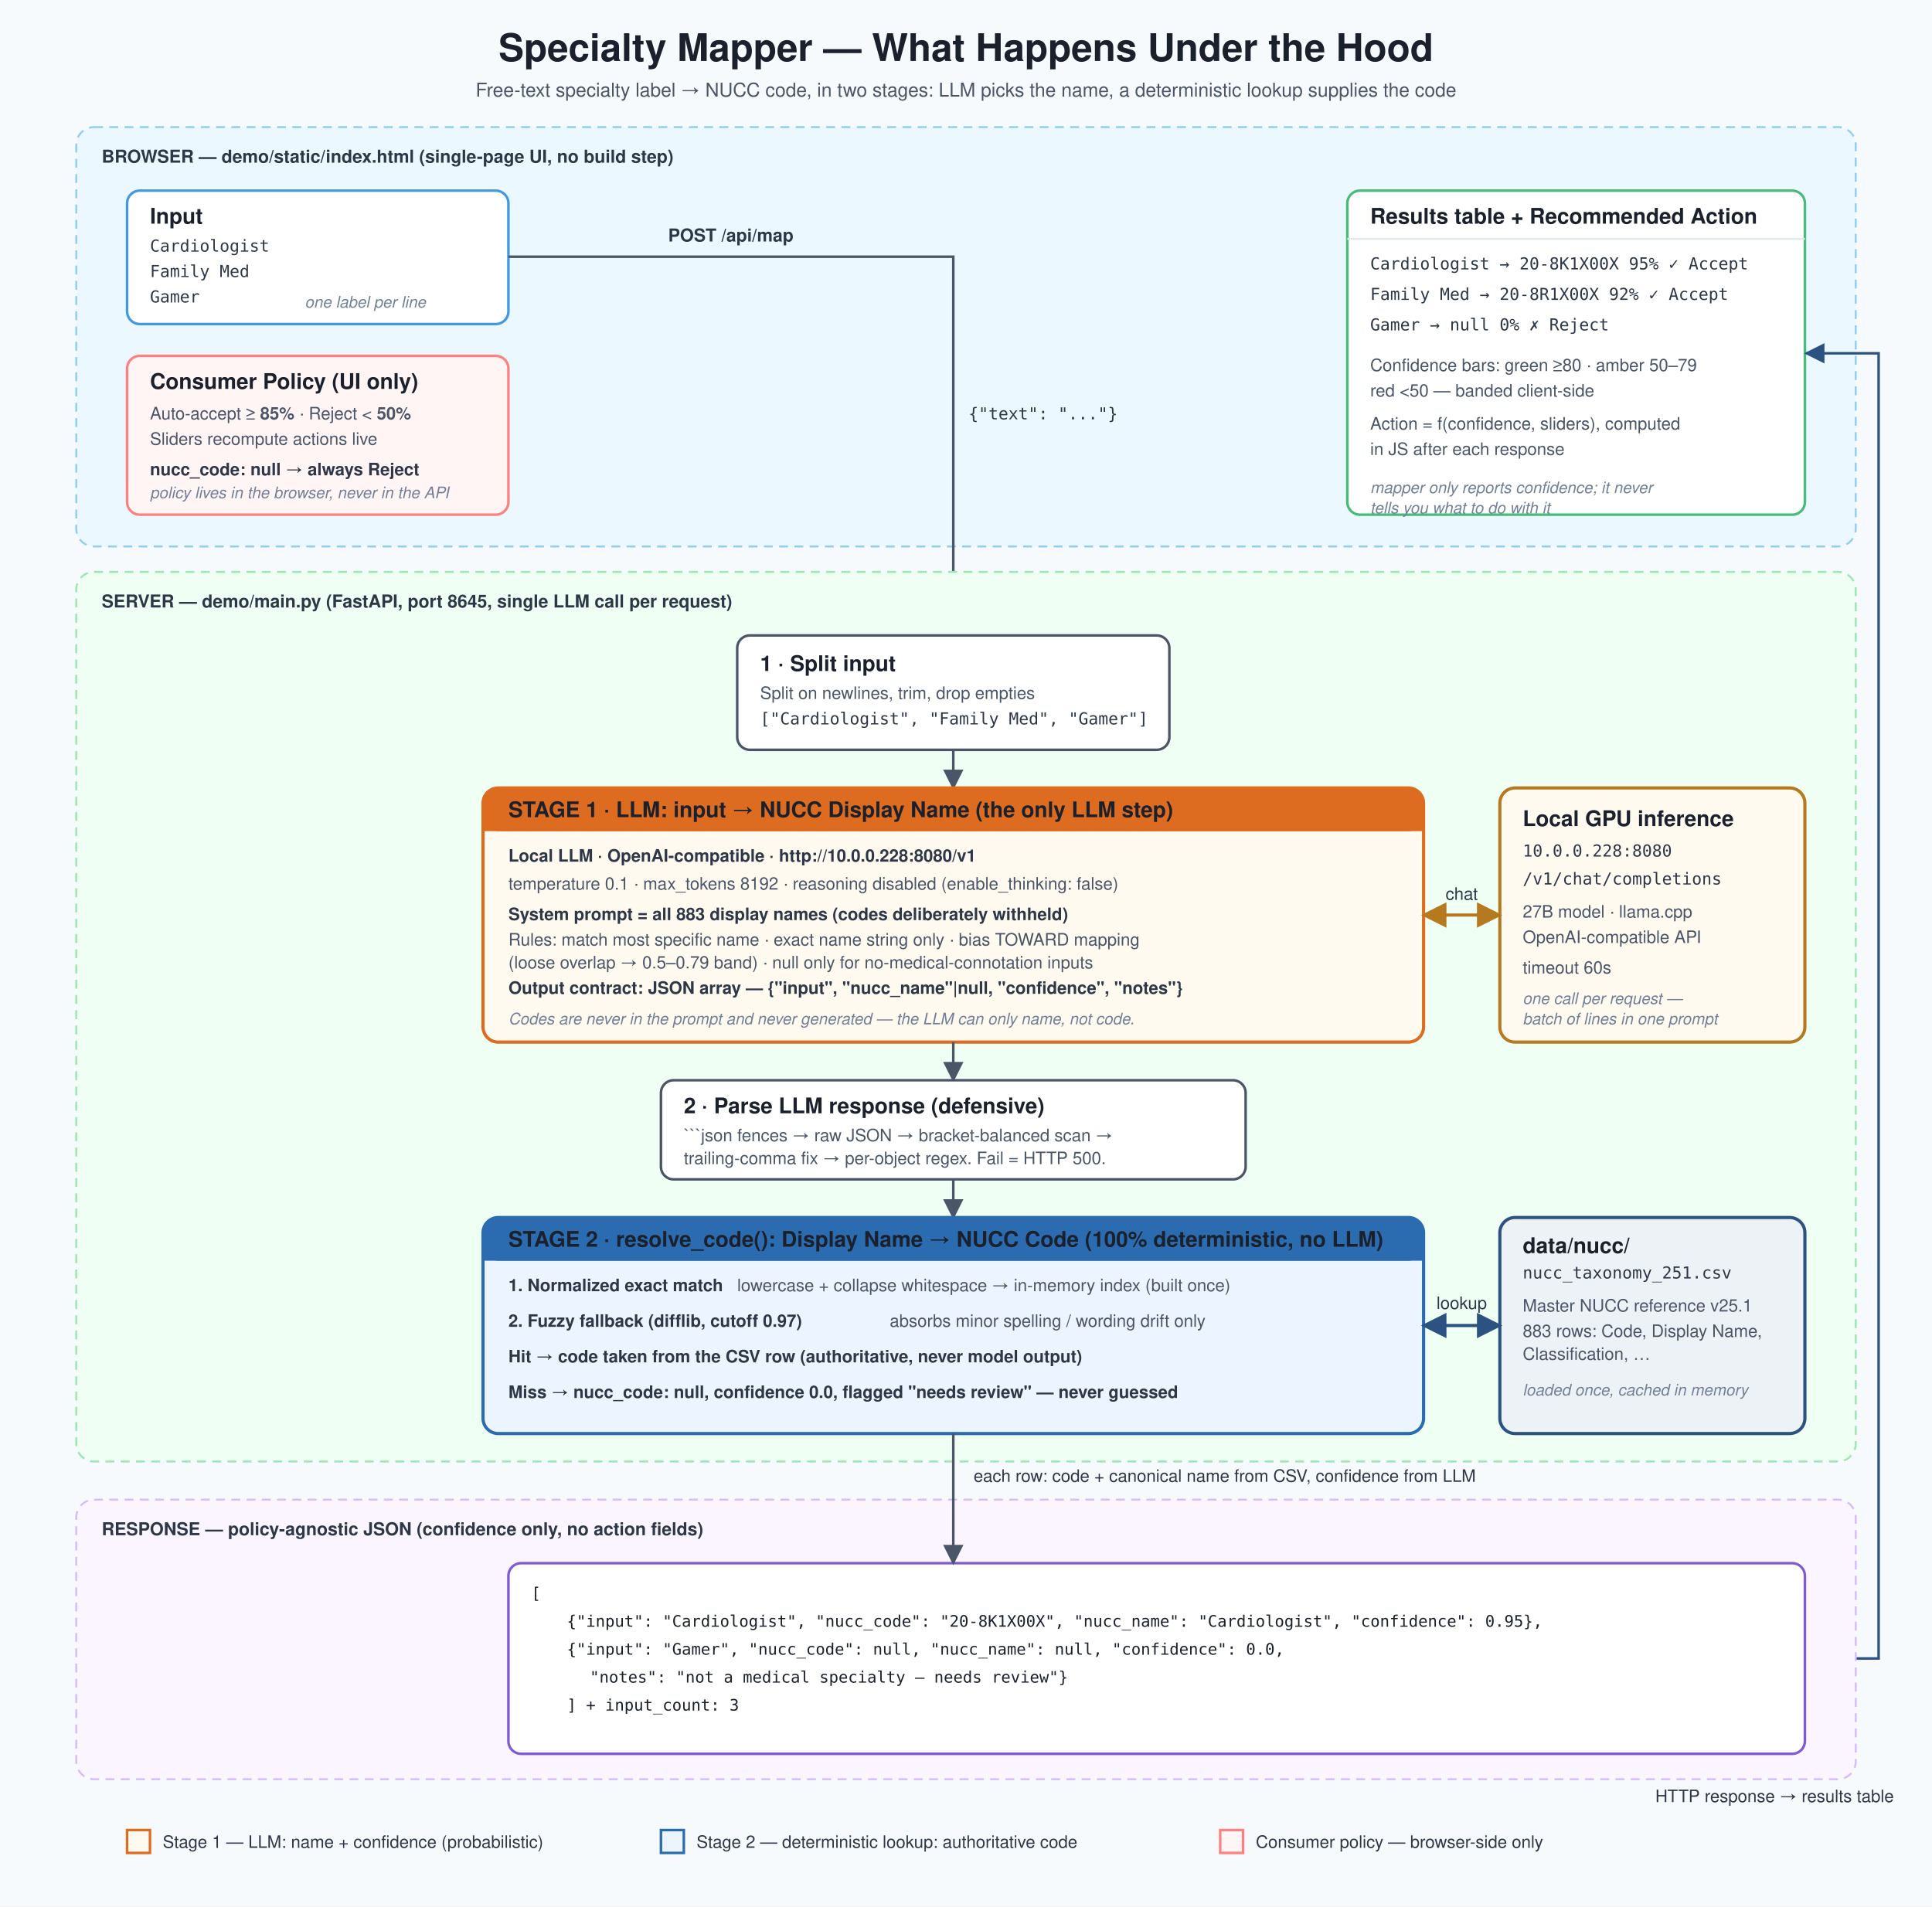
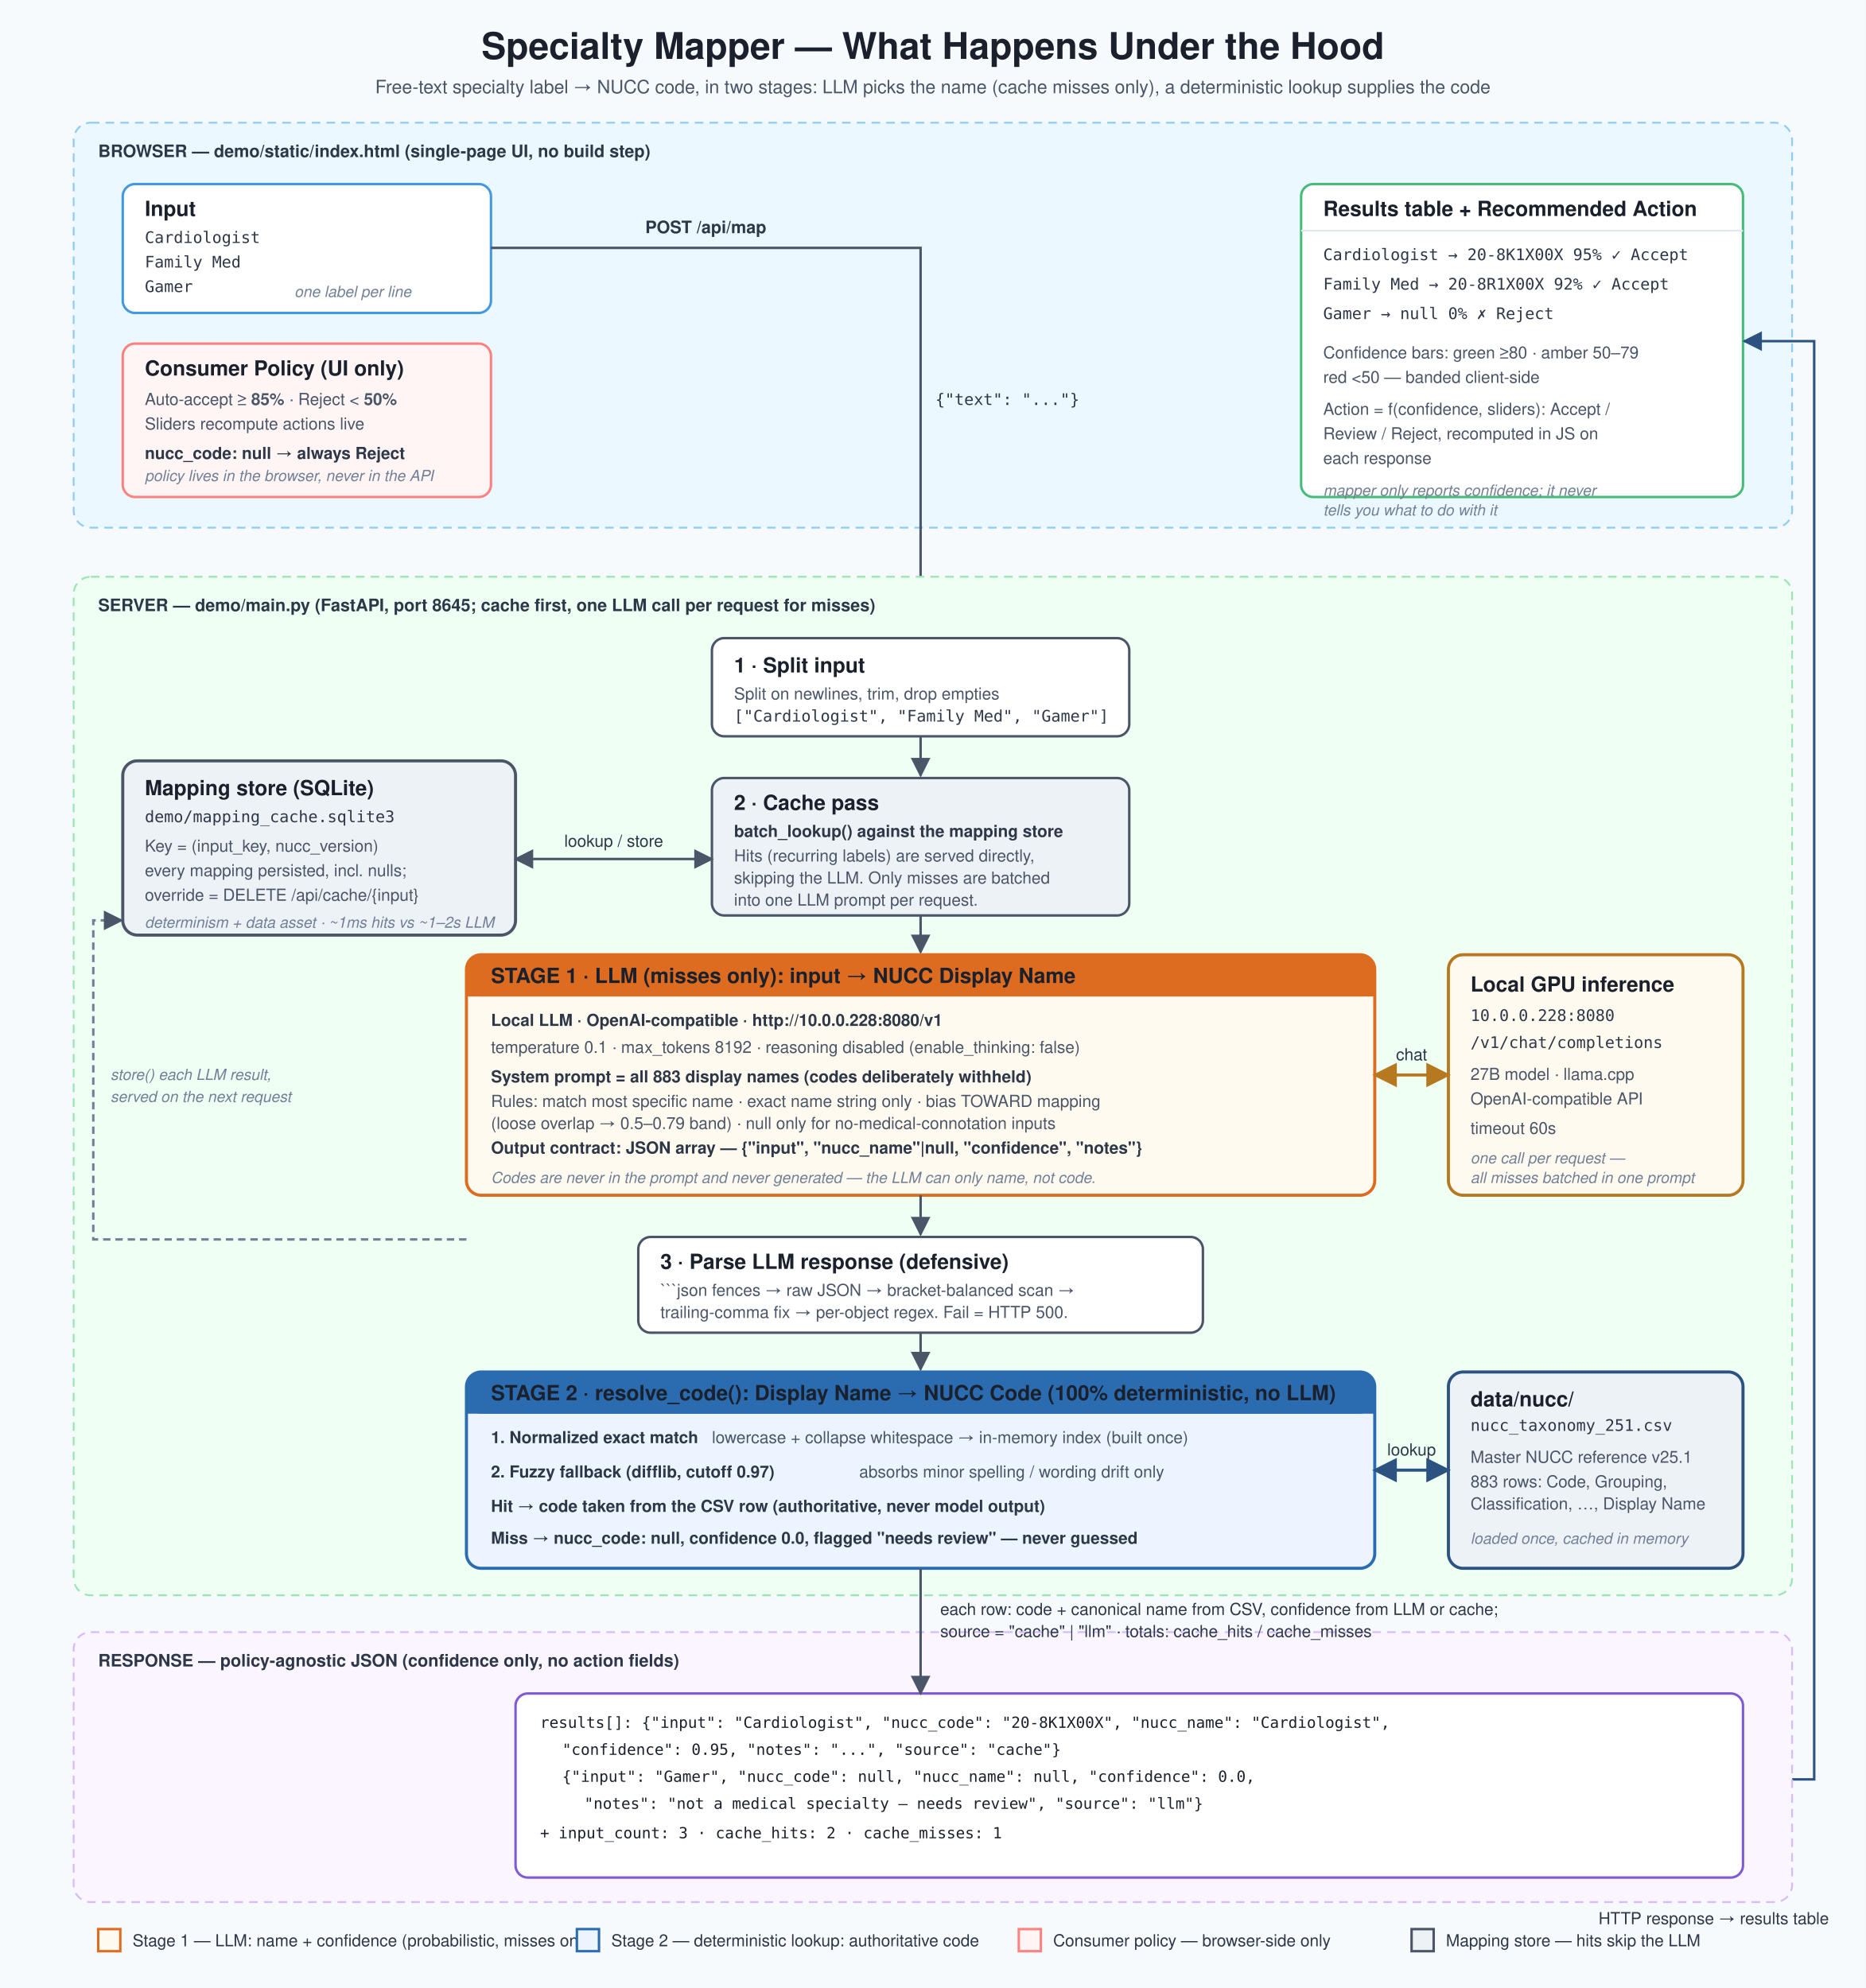
- <svg xmlns="http://www.w3.org/2000/svg" viewBox="0 0 1520 1500" font-family="Helvetica, Arial, sans-serif">
+ <svg xmlns="http://www.w3.org/2000/svg" viewBox="0 0 1520 1620" font-family="Helvetica, Arial, sans-serif">
  <defs>
    <marker id="arrow" viewBox="0 0 10 10" refX="9" refY="5" markerWidth="8" markerHeight="8" orient="auto-start-reverse">
      <path d="M 0 0 L 10 5 L 0 10 z" fill="#4a5568" />
    </marker>
    <marker id="arrow-llm" viewBox="0 0 10 10" refX="9" refY="5" markerWidth="8" markerHeight="8" orient="auto-start-reverse">
      <path d="M 0 0 L 10 5 L 0 10 z" fill="#b7791f" />
    </marker>
    <marker id="arrow-data" viewBox="0 0 10 10" refX="9" refY="5" markerWidth="8" markerHeight="8" orient="auto-start-reverse">
      <path d="M 0 0 L 10 5 L 0 10 z" fill="#2c5282" />
    </marker>
    <style>
      .title   { font-size: 30px; font-weight: bold; fill: #1a202c; }
      .subtitle{ font-size: 15px; fill: #4a5568; }
      .box-t   { font-size: 17px; font-weight: bold; fill: #1a202c; }
      .box-s   { font-size: 13.5px; fill: #4a5568; }
      .box-sb  { font-size: 13.5px; font-weight: bold; fill: #2d3748; }
      .lbl     { font-size: 13.5px; fill: #2d3748; }
      .lbl-b   { font-size: 14px; font-weight: bold; fill: #2d3748; }
      .badge   { font-size: 12px; font-weight: bold; }
      .mono    { font-family: "SF Mono", Menlo, monospace; font-size: 13px; fill: #2d3748; }
      .codebox { font-family: "SF Mono", Menlo, monospace; font-size: 12.5px; fill: #1a202c; }
      .note    { font-size: 12.5px; fill: #718096; font-style: italic; }
    </style>
  </defs>
-   <rect width="1520" height="1500" fill="#f7fafc" />
+   <rect width="1520" height="1620" fill="#f7fafc" />
  <text x="760" y="48" text-anchor="middle" class="title">Specialty Mapper — What Happens Under the Hood</text>
-   <text x="760" y="76" text-anchor="middle" class="subtitle">Free-text specialty label → NUCC code, in two stages: LLM picks the name, a deterministic lookup supplies the code</text>
+   <text x="760" y="76" text-anchor="middle" class="subtitle">Free-text specialty label → NUCC code, in two stages: LLM picks the name (cache misses only), a deterministic lookup supplies the code</text>
  <rect x="60" y="100" width="1400" height="330" rx="14" fill="#ebf8ff" stroke="#90cdf4" stroke-width="1.5" stroke-dasharray="7 5" />
  <text x="80" y="128" class="lbl-b">BROWSER — demo/static/index.html (single-page UI, no build step)</text>
  <rect x="100" y="150" width="300" height="105" rx="10" fill="#ffffff" stroke="#4299e1" stroke-width="2" />
  <text x="118" y="176" class="box-t">Input</text>
  <text x="118" y="198" class="mono">Cardiologist</text>
  <text x="118" y="218" class="mono">Family Med</text>
  <text x="118" y="238" class="mono">Gamer</text>
  <text x="335" y="242" text-anchor="end" class="note">one label per line</text>
  <rect x="100" y="280" width="300" height="125" rx="10" fill="#fff5f5" stroke="#fc8181" stroke-width="2" />
  <text x="118" y="306" class="box-t" fill="#c53030">Consumer Policy (UI only)</text>
  <text x="118" y="330" class="box-s">Auto-accept ≥ <tspan font-weight="bold">85%</tspan>   ·   Reject &lt; <tspan font-weight="bold">50%</tspan>
  </text>
  <text x="118" y="350" class="box-s">Sliders recompute actions live</text>
  <text x="118" y="374" class="box-sb">nucc_code: null → always Reject</text>
  <text x="118" y="392" class="note">policy lives in the browser, never in the API</text>
-   <path d="M 400 202 L 750 202 L 750 497" fill="none" stroke="#4a5568" stroke-width="2" marker-end="url(#arrow)" />
+   <path d="M 400 202 L 750 202 L 750 527" fill="none" stroke="#4a5568" stroke-width="2" marker-end="url(#arrow)" />
  <text x="575" y="190" text-anchor="middle" class="lbl-b">POST /api/map</text>
  <text x="762" y="330" class="mono">{"text": "..."}</text>
  <rect x="1060" y="150" width="360" height="255" rx="10" fill="#ffffff" stroke="#48bb78" stroke-width="2" />
  <text x="1078" y="176" class="box-t" fill="#276749">Results table + Recommended Action</text>
  <line x1="1060" y1="188" x2="1420" y2="188" stroke="#e2e8f0" stroke-width="1.5" />
  <text x="1078" y="212" class="mono">Cardiologist → 20-8K1X00X  95%  ✓ Accept</text>
  <text x="1078" y="236" class="mono">Family Med → 20-8R1X00X  92%  ✓ Accept</text>
  <text x="1078" y="260" class="mono">Gamer → null  0%  ✗ Reject</text>
  <text x="1078" y="292" class="box-s">Confidence bars: green ≥80 · amber 50–79</text>
  <text x="1078" y="312" class="box-s">red &lt;50 — banded client-side</text>
-   <text x="1078" y="338" class="box-s">Action = f(confidence, sliders), computed</text>
-   <text x="1078" y="358" class="box-s">in JS after each response</text>
-   <text x="1078" y="388" class="note">mapper only reports confidence; it never</text>
-   <text x="1078" y="404" class="note">tells you what to do with it</text>
-   <path d="M 1420 1305 L 1478 1305 L 1478 278 L 1421 278" fill="none" stroke="#2c5282" stroke-width="2" marker-end="url(#arrow-data)" />
-   <text x="1490" y="1418" text-anchor="end" class="lbl">HTTP response → results table</text>
-   <rect x="60" y="450" width="1400" height="700" rx="14" fill="#f0fff4" stroke="#9ae6b4" stroke-width="1.5" stroke-dasharray="7 5" />
-   <text x="80" y="478" class="lbl-b">SERVER — demo/main.py (FastAPI, port 8645, single LLM call per request)</text>
-   <rect x="580" y="500" width="340" height="90" rx="10" fill="#ffffff" stroke="#4a5568" stroke-width="2" />
-   <text x="598" y="528" class="box-t">1 · Split input</text>
-   <text x="598" y="550" class="box-s">Split on newlines, trim, drop empties</text>
-   <text x="598" y="570" class="mono">["Cardiologist", "Family Med", "Gamer"]</text>
-   <line x1="750" y1="590" x2="750" y2="620" stroke="#4a5568" stroke-width="2" marker-end="url(#arrow)" />
-   <rect x="380" y="620" width="740" height="200" rx="12" fill="#fffaf0" stroke="#dd6b20" stroke-width="2.5" />
-   <rect x="380" y="620" width="740" height="34" rx="12" fill="#dd6b20" />
-   <rect x="380" y="637" width="740" height="17" fill="#dd6b20" />
-   <text x="400" y="643" class="box-t" fill="#ffffff">STAGE 1 · LLM: input → NUCC Display Name (the only LLM step)</text>
-   <text x="400" y="678" class="box-sb">Local LLM · OpenAI-compatible · http://10.0.0.228:8080/v1</text>
-   <text x="400" y="700" class="box-s">temperature 0.1 · max_tokens 8192 · reasoning disabled (enable_thinking: false)</text>
-   <text x="400" y="724" class="box-sb">System prompt = all 883 display names (codes deliberately withheld)</text>
-   <text x="400" y="744" class="box-s">Rules: match most specific name · exact name string only · bias TOWARD mapping</text>
-   <text x="400" y="762" class="box-s">(loose overlap → 0.5–0.79 band) · null only for no-medical-connotation inputs</text>
-   <text x="400" y="782" class="box-sb">Output contract: JSON array — {"input", "nucc_name"|null, "confidence", "notes"}</text>
-   <text x="400" y="806" class="note">Codes are never in the prompt and never generated — the LLM can only name, not code.</text>
-   <line x1="750" y1="820" x2="750" y2="850" stroke="#4a5568" stroke-width="2" marker-end="url(#arrow)" />
-   <rect x="520" y="850" width="460" height="78" rx="10" fill="#ffffff" stroke="#4a5568" stroke-width="2" />
-   <text x="538" y="876" class="box-t">2 · Parse LLM response (defensive)</text>
-   <text x="538" y="898" class="box-s">```json fences → raw JSON → bracket-balanced scan →</text>
-   <text x="538" y="916" class="box-s">trailing-comma fix → per-object regex. Fail = HTTP 500.</text>
-   <line x1="750" y1="928" x2="750" y2="958" stroke="#4a5568" stroke-width="2" marker-end="url(#arrow)" />
-   <rect x="380" y="958" width="740" height="170" rx="12" fill="#ebf4ff" stroke="#2b6cb0" stroke-width="2.5" />
-   <rect x="380" y="958" width="740" height="34" rx="12" fill="#2b6cb0" />
-   <rect x="380" y="975" width="740" height="17" fill="#2b6cb0" />
-   <text x="400" y="981" class="box-t" fill="#ffffff">STAGE 2 · resolve_code(): Display Name → NUCC Code (100% deterministic, no LLM)</text>
-   <text x="400" y="1016" class="box-sb">1. Normalized exact match</text>
-   <text x="580" y="1016" class="box-s">lowercase + collapse whitespace → in-memory index (built once)</text>
-   <text x="400" y="1044" class="box-sb">2. Fuzzy fallback (difflib, cutoff 0.97)</text>
-   <text x="700" y="1044" class="box-s">absorbs minor spelling / wording drift only</text>
-   <text x="400" y="1072" class="box-sb">Hit → code taken from the CSV row (authoritative, never model output)</text>
-   <text x="400" y="1100" class="box-sb">Miss → nucc_code: null, confidence 0.0, flagged "needs review" — never guessed</text>
-   <rect x="1180" y="958" width="240" height="170" rx="12" fill="#edf2f7" stroke="#2c5282" stroke-width="2.5" />
-   <text x="1198" y="986" class="box-t" fill="#2c5282">data/nucc/</text>
-   <text x="1198" y="1006" class="mono">nucc_taxonomy_251.csv</text>
-   <text x="1198" y="1032" class="box-s">Master NUCC reference v25.1</text>
-   <text x="1198" y="1052" class="box-s">883 rows: Code, Display Name,</text>
-   <text x="1198" y="1070" class="box-s">Classification, …</text>
-   <text x="1198" y="1098" class="note">loaded once, cached in memory</text>
-   <line x1="1120" y1="1043" x2="1180" y2="1043" stroke="#2c5282" stroke-width="2.5" marker-end="url(#arrow-data)" marker-start="url(#arrow-data)" />
-   <text x="1150" y="1030" text-anchor="middle" class="lbl">lookup</text>
-   <rect x="1180" y="620" width="240" height="200" rx="12" fill="#fffaf0" stroke="#b7791f" stroke-width="2.5" />
-   <text x="1198" y="650" class="box-t" fill="#975a16">Local GPU inference</text>
-   <text x="1198" y="674" class="mono">10.0.0.228:8080</text>
-   <text x="1198" y="696" class="mono">/v1/chat/completions</text>
-   <text x="1198" y="722" class="box-s">27B model · llama.cpp</text>
-   <text x="1198" y="742" class="box-s">OpenAI-compatible API</text>
-   <text x="1198" y="766" class="box-s">timeout 60s</text>
-   <text x="1198" y="790" class="note">one call per request —</text>
-   <text x="1198" y="806" class="note">batch of lines in one prompt</text>
-   <line x1="1120" y1="720" x2="1180" y2="720" stroke="#b7791f" stroke-width="2.5" marker-end="url(#arrow-llm)" marker-start="url(#arrow-llm)" />
-   <text x="1150" y="708" text-anchor="middle" class="lbl">chat</text>
-   <rect x="60" y="1180" width="1400" height="220" rx="14" fill="#faf5ff" stroke="#d6bcfa" stroke-width="1.5" stroke-dasharray="7 5" />
-   <text x="80" y="1208" class="lbl-b">RESPONSE — policy-agnostic JSON (confidence only, no action fields)</text>
-   <rect x="400" y="1230" width="1020" height="150" rx="10" fill="#ffffff" stroke="#805ad5" stroke-width="2" />
-   <text x="418" y="1258" class="codebox">[
-   <tspan x="446" dy="22">{"input": "Cardiologist", "nucc_code": "20-8K1X00X", "nucc_name": "Cardiologist", "confidence": 0.95},</tspan>
-     <tspan x="446" dy="22">{"input": "Gamer",        "nucc_code": null,          "nucc_name": null,          "confidence": 0.0,</tspan>
-     <tspan x="464" dy="22">"notes": "not a medical specialty — needs review"}</tspan>
-     <tspan x="446" dy="22">]  +  input_count: 3</tspan>
+   <text x="1078" y="338" class="box-s">Action = f(confidence, sliders): Accept /</text>
+   <text x="1078" y="358" class="box-s">Review / Reject, recomputed in JS on</text>
+   <text x="1078" y="378" class="box-s">each response</text>
+   <text x="1078" y="404" class="note">mapper only reports confidence; it never</text>
+   <text x="1078" y="420" class="note">tells you what to do with it</text>
+   <path d="M 1420 1450 L 1478 1450 L 1478 278 L 1421 278" fill="none" stroke="#2c5282" stroke-width="2" marker-end="url(#arrow-data)" />
+   <text x="1490" y="1568" text-anchor="end" class="lbl">HTTP response → results table</text>
+   <rect x="60" y="470" width="1400" height="830" rx="14" fill="#f0fff4" stroke="#9ae6b4" stroke-width="1.5" stroke-dasharray="7 5" />
+   <text x="80" y="498" class="lbl-b">SERVER — demo/main.py (FastAPI, port 8645; cache first, one LLM call per request for misses)</text>
+   <rect x="580" y="520" width="340" height="80" rx="10" fill="#ffffff" stroke="#4a5568" stroke-width="2" />
+   <text x="598" y="548" class="box-t">1 · Split input</text>
+   <text x="598" y="570" class="box-s">Split on newlines, trim, drop empties</text>
+   <text x="598" y="588" class="mono">["Cardiologist", "Family Med", "Gamer"]</text>
+   <line x1="750" y1="600" x2="750" y2="632" stroke="#4a5568" stroke-width="2" marker-end="url(#arrow)" />
+   <rect x="580" y="634" width="340" height="112" rx="10" fill="#edf2f7" stroke="#4a5568" stroke-width="2" />
+   <text x="598" y="660" class="box-t">2 · Cache pass</text>
+   <text x="598" y="682" class="box-sb">batch_lookup() against the mapping store</text>
+   <text x="598" y="702" class="box-s">Hits (recurring labels) are served directly,</text>
+   <text x="598" y="720" class="box-s">skipping the LLM. Only misses are batched</text>
+   <text x="598" y="738" class="box-s">into one LLM prompt per request.</text>
+   <line x1="750" y1="746" x2="750" y2="776" stroke="#4a5568" stroke-width="2" marker-end="url(#arrow)" />
+   <rect x="380" y="778" width="740" height="196" rx="12" fill="#fffaf0" stroke="#dd6b20" stroke-width="2.5" />
+   <rect x="380" y="778" width="740" height="34" rx="12" fill="#dd6b20" />
+   <rect x="380" y="795" width="740" height="17" fill="#dd6b20" />
+   <text x="400" y="801" class="box-t" fill="#ffffff">STAGE 1 · LLM (misses only): input → NUCC Display Name</text>
+   <text x="400" y="836" class="box-sb">Local LLM · OpenAI-compatible · http://10.0.0.228:8080/v1</text>
+   <text x="400" y="858" class="box-s">temperature 0.1 · max_tokens 8192 · reasoning disabled (enable_thinking: false)</text>
+   <text x="400" y="882" class="box-sb">System prompt = all 883 display names (codes deliberately withheld)</text>
+   <text x="400" y="902" class="box-s">Rules: match most specific name · exact name string only · bias TOWARD mapping</text>
+   <text x="400" y="920" class="box-s">(loose overlap → 0.5–0.79 band) · null only for no-medical-connotation inputs</text>
+   <text x="400" y="940" class="box-sb">Output contract: JSON array — {"input", "nucc_name"|null, "confidence", "notes"}</text>
+   <text x="400" y="964" class="note">Codes are never in the prompt and never generated — the LLM can only name, not code.</text>
+   <line x1="750" y1="974" x2="750" y2="1006" stroke="#4a5568" stroke-width="2" marker-end="url(#arrow)" />
+   <rect x="520" y="1008" width="460" height="78" rx="10" fill="#ffffff" stroke="#4a5568" stroke-width="2" />
+   <text x="538" y="1034" class="box-t">3 · Parse LLM response (defensive)</text>
+   <text x="538" y="1056" class="box-s">```json fences → raw JSON → bracket-balanced scan →</text>
+   <text x="538" y="1074" class="box-s">trailing-comma fix → per-object regex. Fail = HTTP 500.</text>
+   <line x1="750" y1="1086" x2="750" y2="1116" stroke="#4a5568" stroke-width="2" marker-end="url(#arrow)" />
+   <rect x="380" y="1118" width="740" height="160" rx="12" fill="#ebf4ff" stroke="#2b6cb0" stroke-width="2.5" />
+   <rect x="380" y="1118" width="740" height="34" rx="12" fill="#2b6cb0" />
+   <rect x="380" y="1135" width="740" height="17" fill="#2b6cb0" />
+   <text x="400" y="1141" class="box-t" fill="#ffffff">STAGE 2 · resolve_code(): Display Name → NUCC Code (100% deterministic, no LLM)</text>
+   <text x="400" y="1176" class="box-sb">1. Normalized exact match</text>
+   <text x="580" y="1176" class="box-s">lowercase + collapse whitespace → in-memory index (built once)</text>
+   <text x="400" y="1204" class="box-sb">2. Fuzzy fallback (difflib, cutoff 0.97)</text>
+   <text x="700" y="1204" class="box-s">absorbs minor spelling / wording drift only</text>
+   <text x="400" y="1232" class="box-sb">Hit → code taken from the CSV row (authoritative, never model output)</text>
+   <text x="400" y="1258" class="box-sb">Miss → nucc_code: null, confidence 0.0, flagged "needs review" — never guessed</text>
+   <rect x="1180" y="1118" width="240" height="160" rx="12" fill="#edf2f7" stroke="#2c5282" stroke-width="2.5" />
+   <text x="1198" y="1146" class="box-t" fill="#2c5282">data/nucc/</text>
+   <text x="1198" y="1166" class="mono">nucc_taxonomy_251.csv</text>
+   <text x="1198" y="1192" class="box-s">Master NUCC reference v25.1</text>
+   <text x="1198" y="1212" class="box-s">883 rows: Code, Grouping,</text>
+   <text x="1198" y="1230" class="box-s">Classification, …, Display Name</text>
+   <text x="1198" y="1258" class="note">loaded once, cached in memory</text>
+   <line x1="1120" y1="1198" x2="1180" y2="1198" stroke="#2c5282" stroke-width="2.5" marker-end="url(#arrow-data)" marker-start="url(#arrow-data)" />
+   <text x="1150" y="1186" text-anchor="middle" class="lbl">lookup</text>
+   <rect x="1180" y="778" width="240" height="196" rx="12" fill="#fffaf0" stroke="#b7791f" stroke-width="2.5" />
+   <text x="1198" y="808" class="box-t" fill="#975a16">Local GPU inference</text>
+   <text x="1198" y="832" class="mono">10.0.0.228:8080</text>
+   <text x="1198" y="854" class="mono">/v1/chat/completions</text>
+   <text x="1198" y="880" class="box-s">27B model · llama.cpp</text>
+   <text x="1198" y="900" class="box-s">OpenAI-compatible API</text>
+   <text x="1198" y="924" class="box-s">timeout 60s</text>
+   <text x="1198" y="948" class="note">one call per request —</text>
+   <text x="1198" y="964" class="note">all misses batched in one prompt</text>
+   <line x1="1120" y1="876" x2="1180" y2="876" stroke="#b7791f" stroke-width="2.5" marker-end="url(#arrow-llm)" marker-start="url(#arrow-llm)" />
+   <text x="1150" y="864" text-anchor="middle" class="lbl">chat</text>
+   <rect x="100" y="620" width="320" height="142" rx="12" fill="#edf2f7" stroke="#4a5568" stroke-width="2.5" />
+   <text x="118" y="648" class="box-t">Mapping store (SQLite)</text>
+   <text x="118" y="670" class="mono">demo/mapping_cache.sqlite3</text>
+   <text x="118" y="694" class="box-s">Key = (input_key, nucc_version)</text>
+   <text x="118" y="714" class="box-s">every mapping persisted, incl. nulls;</text>
+   <text x="118" y="734" class="box-s">override = DELETE /api/cache/{input}</text>
+   <text x="118" y="756" class="note">determinism + data asset · ~1ms hits vs ~1–2s LLM</text>
+   <line x1="420" y1="700" x2="580" y2="700" stroke="#4a5568" stroke-width="2" marker-end="url(#arrow)" marker-start="url(#arrow)" />
+   <text x="500" y="690" text-anchor="middle" class="lbl">lookup / store</text>
+   <path d="M 380 1010 L 76 1010 L 76 750 L 99 750" fill="none" stroke="#718096" stroke-width="2" stroke-dasharray="6 4" marker-end="url(#arrow)" />
+   <text x="90" y="880" class="note">store() each LLM result,</text>
+   <text x="90" y="898" class="note">served on the next request</text>
+   <rect x="60" y="1330" width="1400" height="220" rx="14" fill="#faf5ff" stroke="#d6bcfa" stroke-width="1.5" stroke-dasharray="7 5" />
+   <text x="80" y="1358" class="lbl-b">RESPONSE — policy-agnostic JSON (confidence only, no action fields)</text>
+   <rect x="420" y="1380" width="1000" height="150" rx="10" fill="#ffffff" stroke="#805ad5" stroke-width="2" />
+   <text class="codebox">
+     <tspan x="440" y="1408">results[]:  {"input": "Cardiologist", "nucc_code": "20-8K1X00X", "nucc_name": "Cardiologist",</tspan>
+     <tspan x="458" y="1430">"confidence": 0.95, "notes": "...", "source": "cache"}</tspan>
+     <tspan x="458" y="1452">{"input": "Gamer", "nucc_code": null, "nucc_name": null, "confidence": 0.0,</tspan>
+     <tspan x="476" y="1474">"notes": "not a medical specialty — needs review", "source": "llm"}</tspan>
+     <tspan x="440" y="1498">+ input_count: 3 · cache_hits: 2 · cache_misses: 1</tspan>
  </text>
-   <line x1="750" y1="1128" x2="750" y2="1230" stroke="#4a5568" stroke-width="2" marker-end="url(#arrow)" />
-   <text x="766" y="1166" class="lbl">each row: code + canonical name from CSV, confidence from LLM</text>
+   <line x1="750" y1="1278" x2="750" y2="1380" stroke="#4a5568" stroke-width="2" marker-end="url(#arrow)" />
+   <text x="766" y="1316" class="lbl">each row: code + canonical name from CSV, confidence from LLM or cache;</text>
+   <text x="766" y="1334" class="lbl">source = "cache" | "llm" · totals: cache_hits / cache_misses</text>
  <g>
-     <rect x="100" y="1440" width="18" height="18" fill="#fffaf0" stroke="#dd6b20" stroke-width="2" />
-     <text x="128" y="1454" class="lbl">Stage 1 — LLM: name + confidence (probabilistic)</text>
-     <rect x="520" y="1440" width="18" height="18" fill="#ebf4ff" stroke="#2b6cb0" stroke-width="2" />
-     <text x="548" y="1454" class="lbl">Stage 2 — deterministic lookup: authoritative code</text>
-     <rect x="960" y="1440" width="18" height="18" fill="#fff5f5" stroke="#fc8181" stroke-width="2" />
-     <text x="988" y="1454" class="lbl">Consumer policy — browser-side only</text>
+     <rect x="80" y="1572" width="18" height="18" fill="#fffaf0" stroke="#dd6b20" stroke-width="2" />
+     <text x="108" y="1586" class="lbl">Stage 1 — LLM: name + confidence (probabilistic, misses only)</text>
+     <rect x="470" y="1572" width="18" height="18" fill="#ebf4ff" stroke="#2b6cb0" stroke-width="2" />
+     <text x="498" y="1586" class="lbl">Stage 2 — deterministic lookup: authoritative code</text>
+     <rect x="830" y="1572" width="18" height="18" fill="#fff5f5" stroke="#fc8181" stroke-width="2" />
+     <text x="858" y="1586" class="lbl">Consumer policy — browser-side only</text>
+     <rect x="1150" y="1572" width="18" height="18" fill="#edf2f7" stroke="#4a5568" stroke-width="2" />
+     <text x="1178" y="1586" class="lbl">Mapping store — hits skip the LLM</text>
  </g>
</svg>
